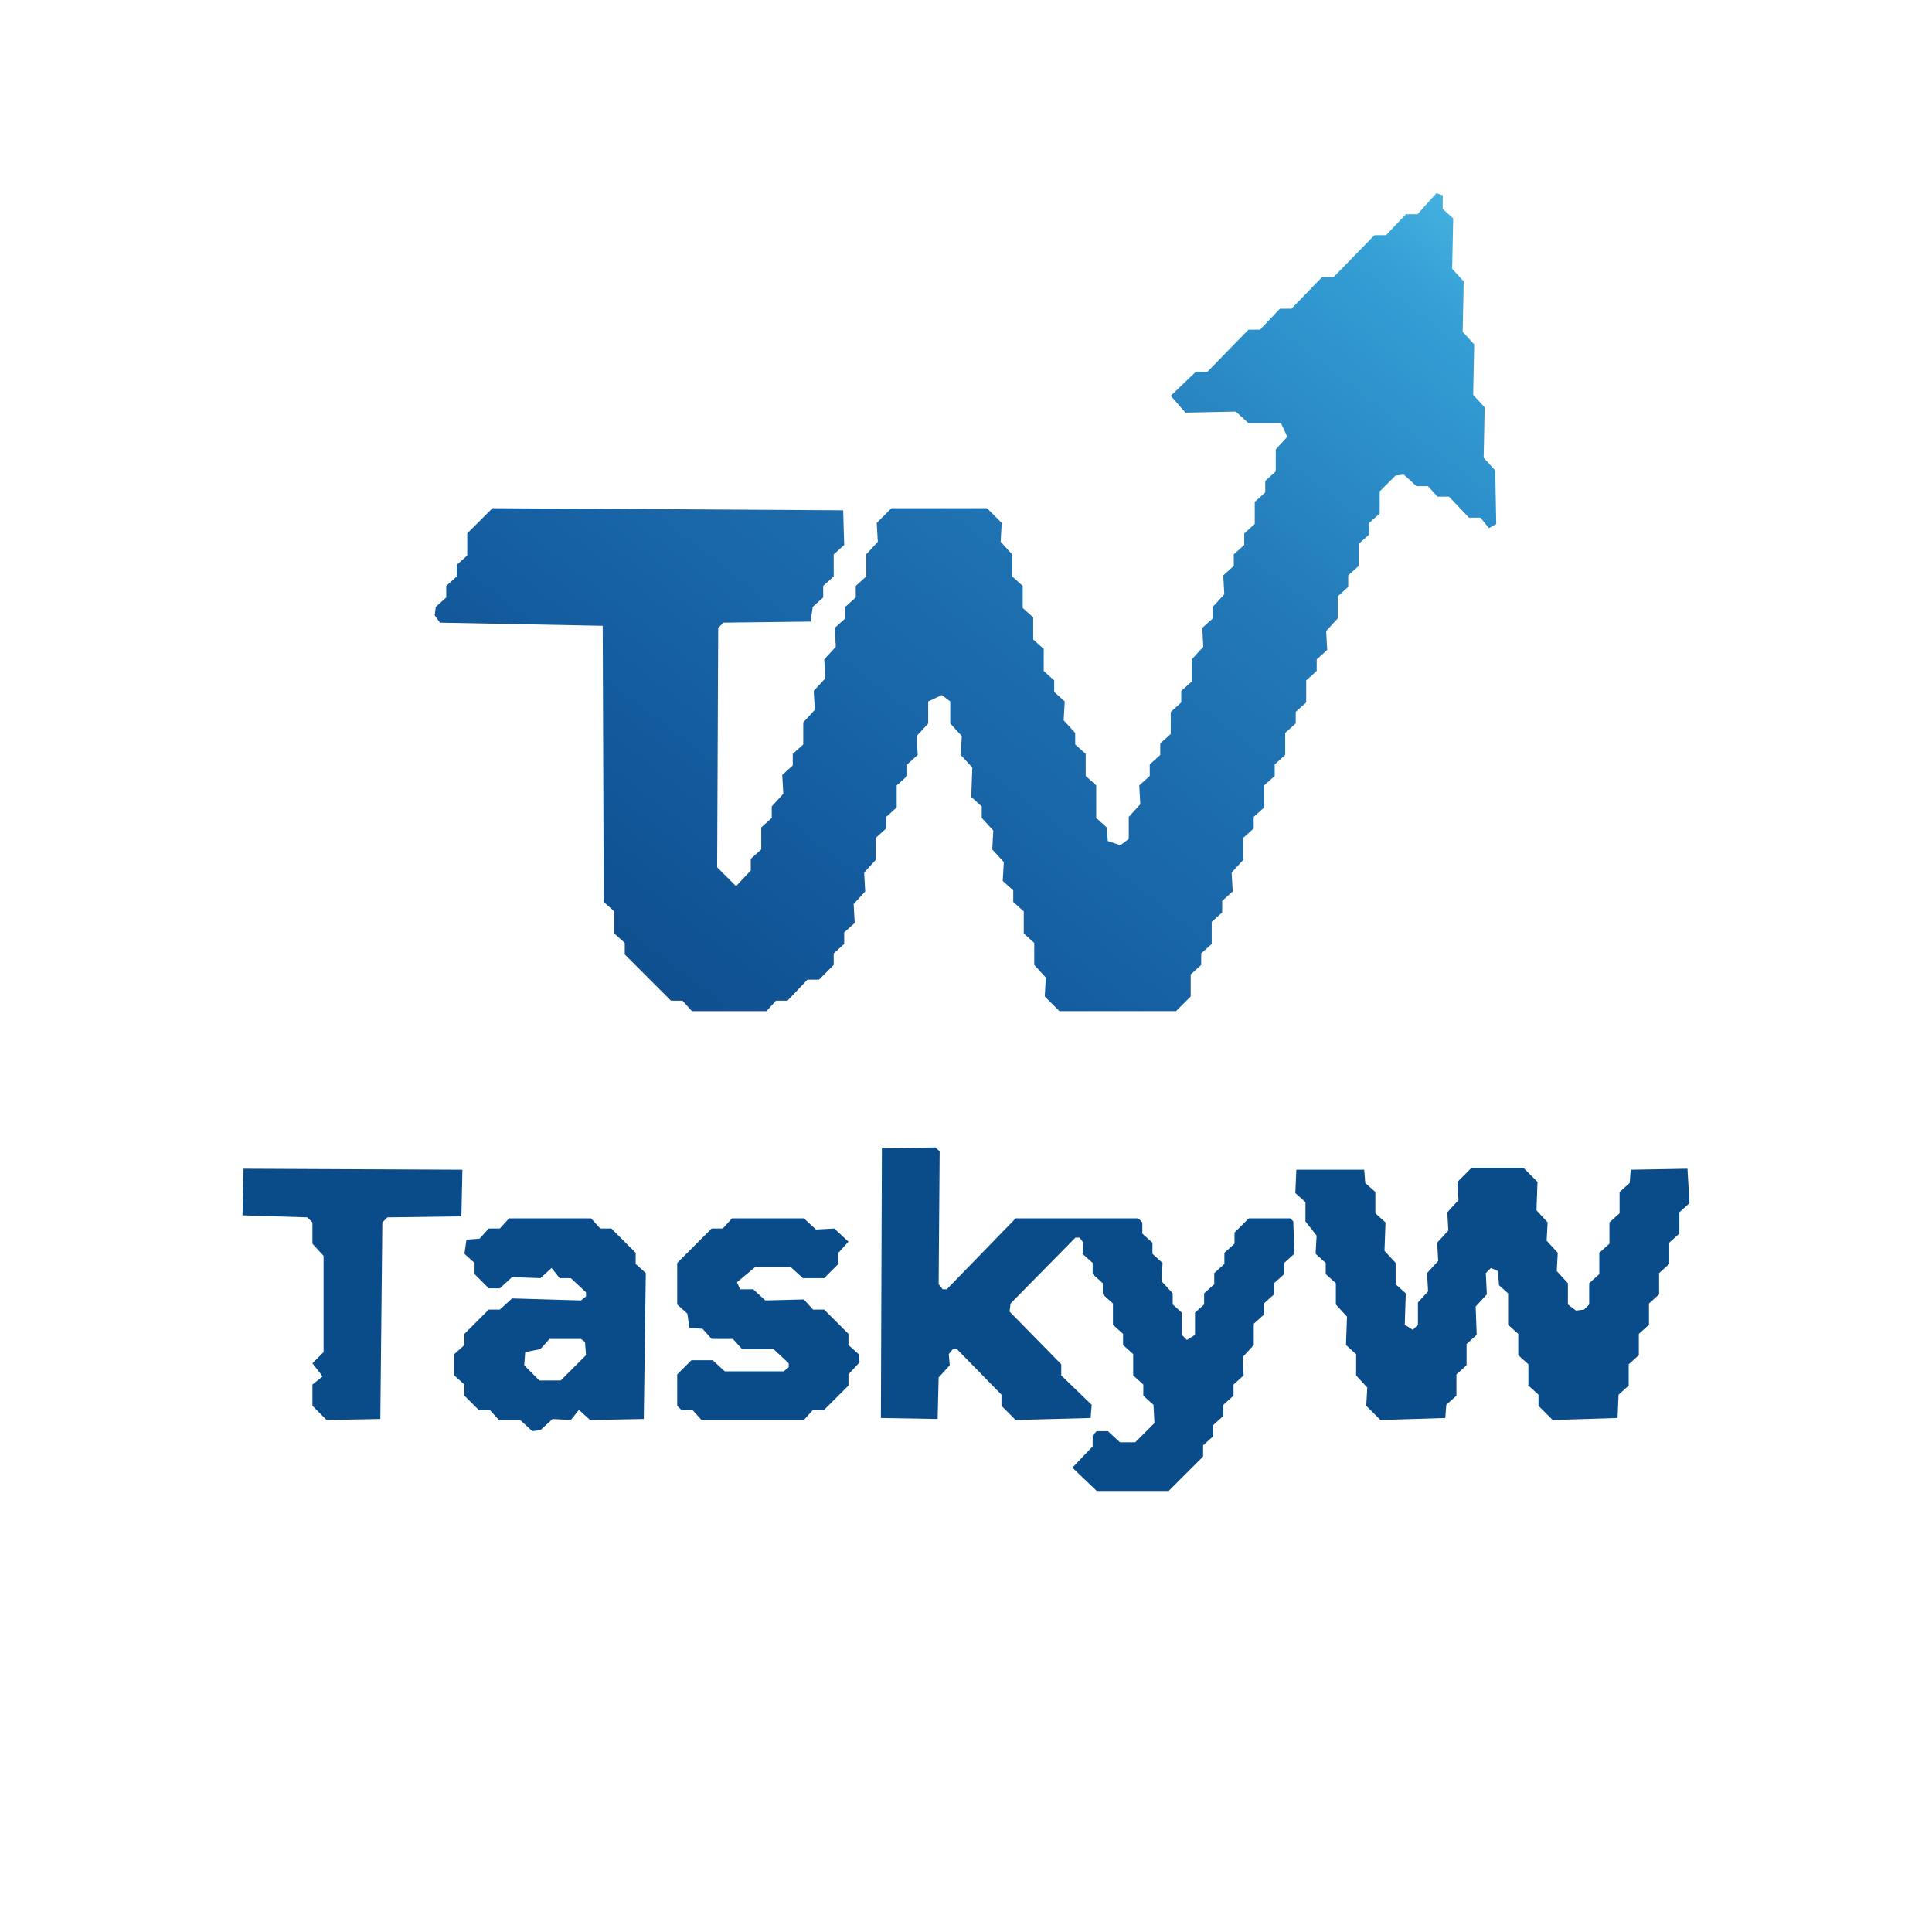
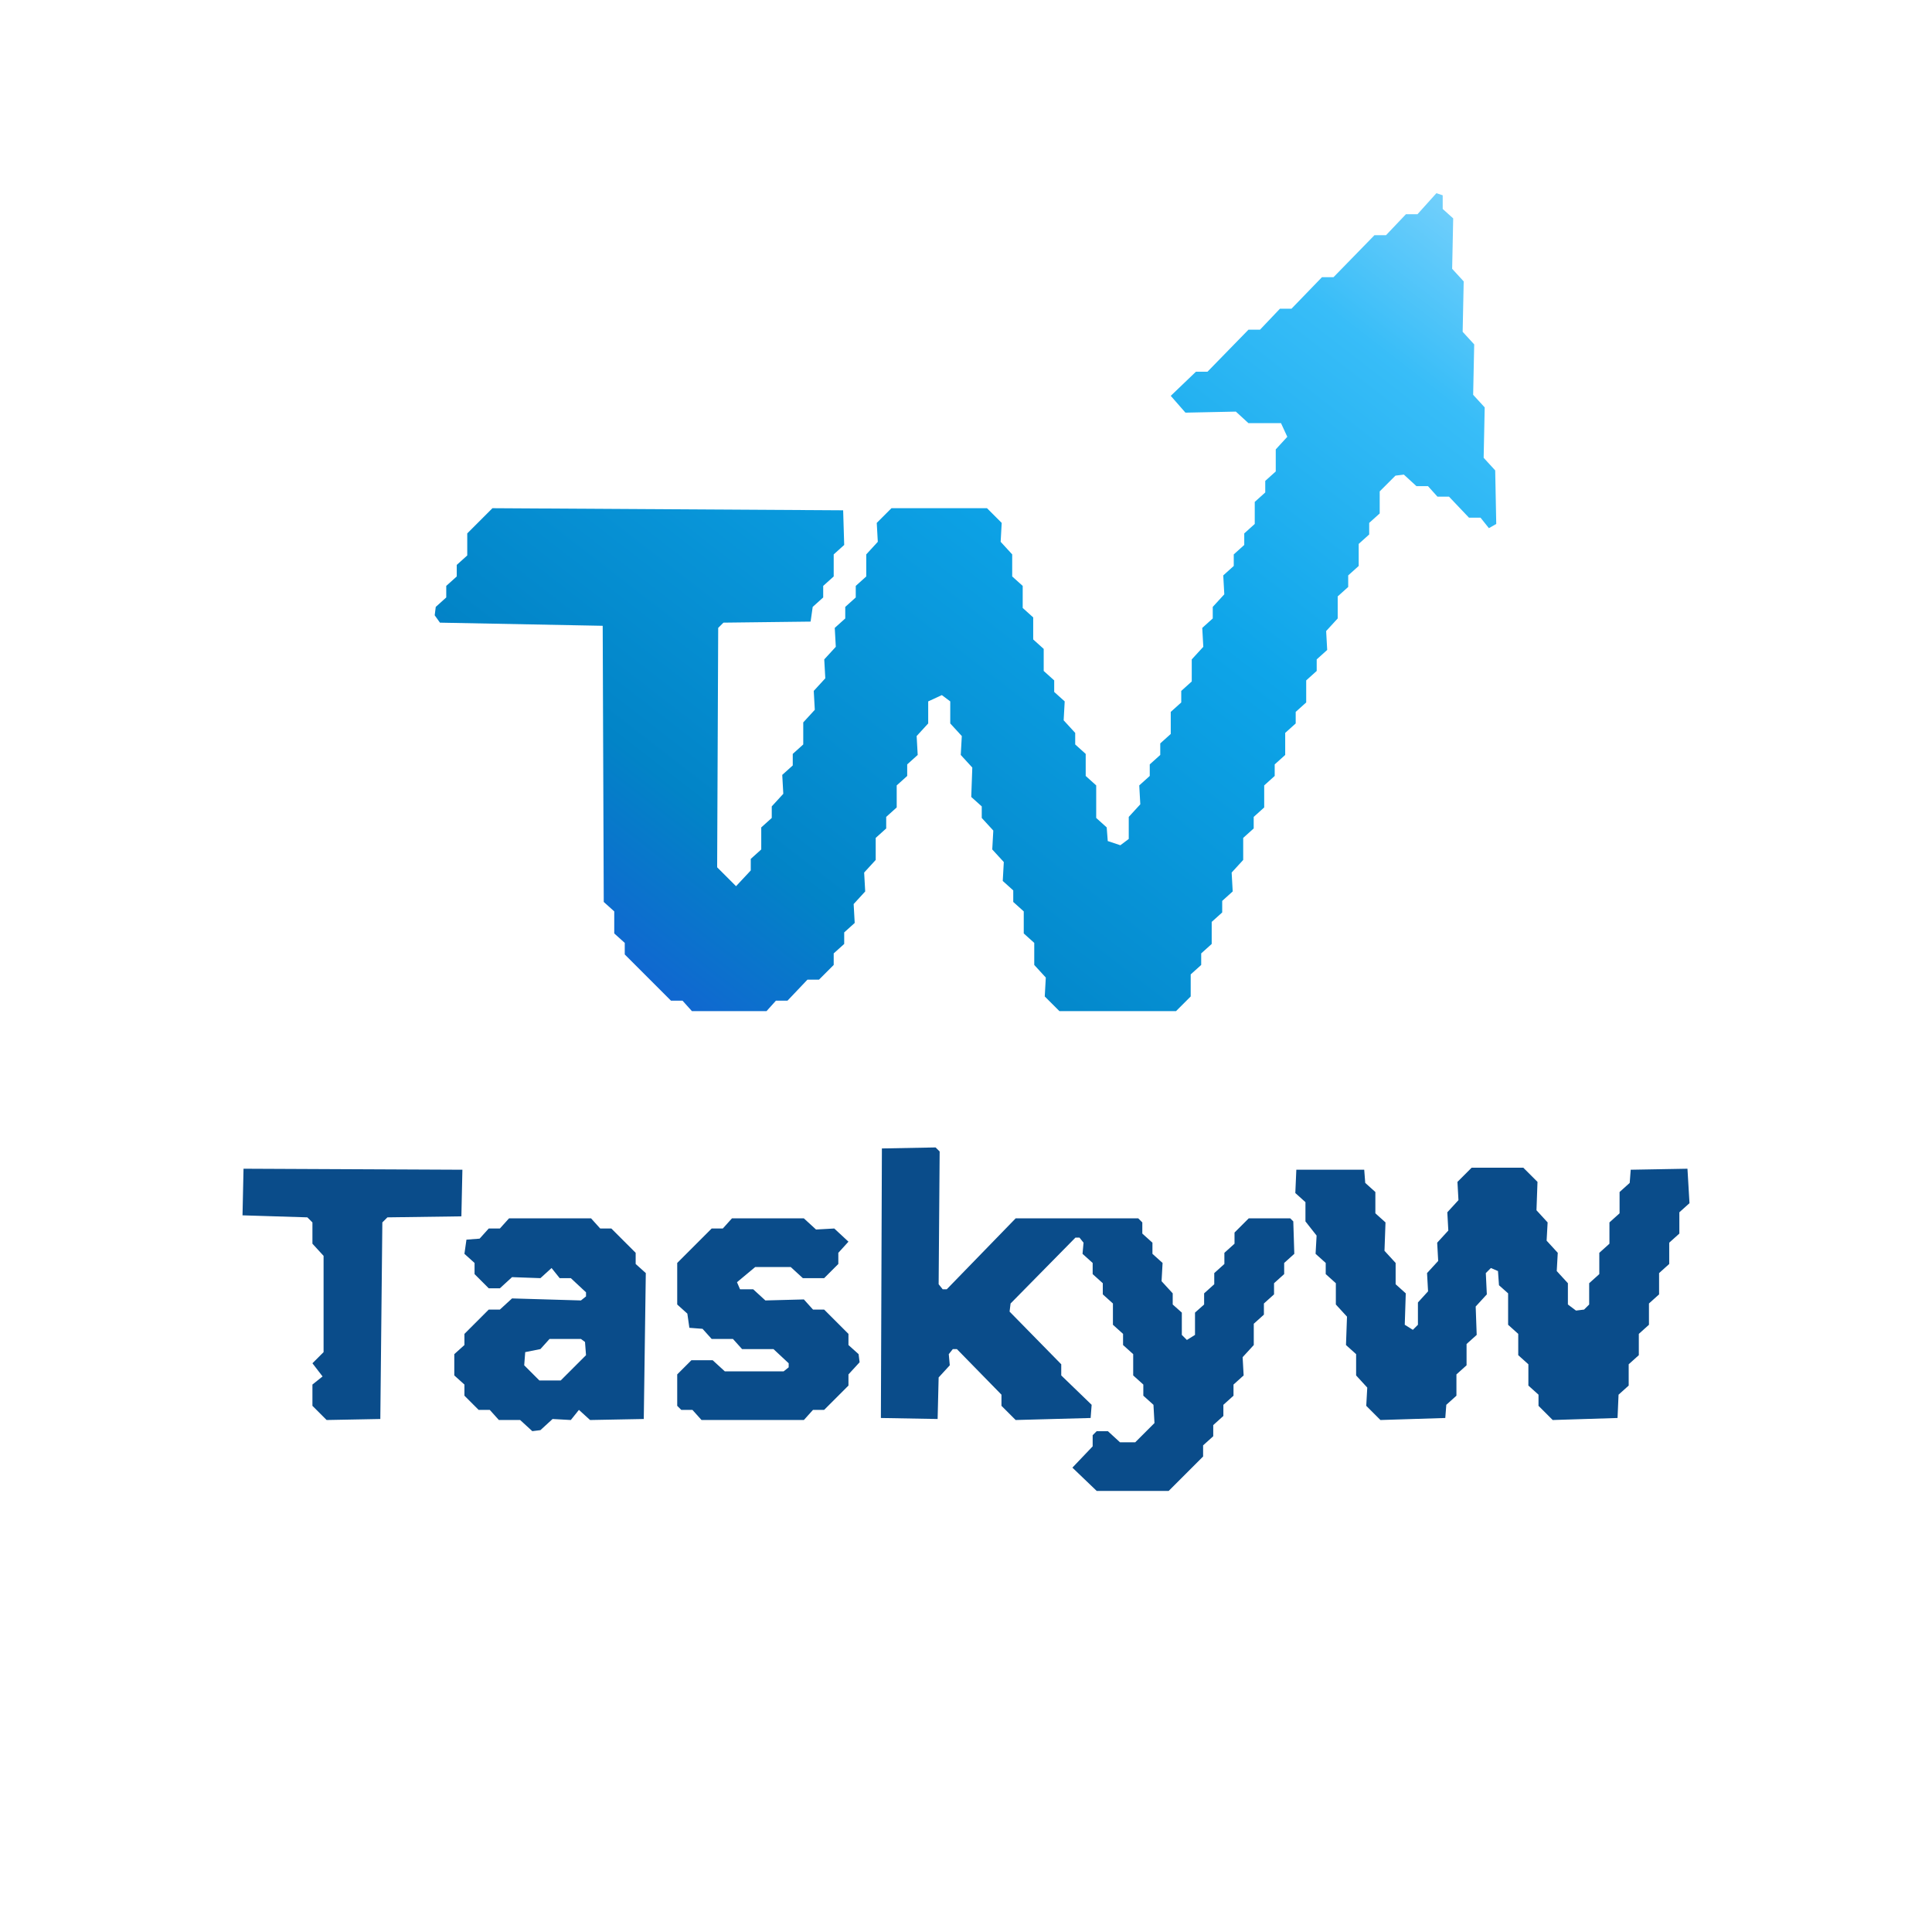
<svg xmlns="http://www.w3.org/2000/svg" viewBox="0 0 200 200" width="100%" height="100%">
  <defs>
-     <linearGradient id="taskyGrad" x1="0%" y1="100%" x2="100%" y2="0%">
-       <stop offset="0%" stop-color="#0b4684" />
-       <stop offset="30%" stop-color="#145da0" />
-       <stop offset="65%" stop-color="#237ab9" />
-       <stop offset="90%" stop-color="#349ed5" />
-       <stop offset="100%" stop-color="#49b7e3" />
+     <linearGradient id="taskyGradLight" x1="0%" y1="100%" x2="100%" y2="0%">
+       <stop offset="0%" stop-color="#1D4ED8" />
+       <stop offset="25%" stop-color="#0284C7" />
+       <stop offset="60%" stop-color="#0EA5E9" />
+       <stop offset="85%" stop-color="#38BDF8" />
+       <stop offset="100%" stop-color="#7DD3FC" />
    </linearGradient>
  </defs>
  <g transform="translate(45.0, 20) scale(1.086957, 1.086957) translate(-31.9, -13.0)">
-     <path d="M 127.90,13.20 L 127.30,13.00 L 125.50,15.00 L 124.40,15.00 L 122.50,17.00 L 121.40,17.00 L 117.50,21.00 L 116.40,21.00 L 113.50,24.00 L 112.40,24.00 L 110.50,26.00 L 109.40,26.00 L 105.50,30.00 L 104.40,30.00 L 102.00,32.30 L 103.40,33.90 L 108.20,33.80 L 109.40,34.90 L 112.50,34.90 L 113.10,36.20 L 112.00,37.40 L 112.00,39.50 L 111.00,40.40 L 111.00,41.50 L 110.00,42.40 L 110.00,44.50 L 109.00,45.40 L 109.00,46.50 L 108.00,47.40 L 108.00,48.50 L 107.00,49.40 L 107.10,51.20 L 106.00,52.40 L 106.00,53.50 L 105.00,54.40 L 105.10,56.20 L 104.00,57.40 L 104.00,59.50 L 103.00,60.40 L 103.00,61.50 L 102.00,62.40 L 102.00,64.50 L 101.00,65.40 L 101.00,66.50 L 100.00,67.40 L 100.00,68.50 L 99.00,69.40 L 99.10,71.20 L 98.00,72.40 L 98.00,74.50 L 97.20,75.10 L 96.00,74.70 L 95.90,73.40 L 94.90,72.50 L 94.90,69.40 L 93.90,68.50 L 93.90,66.40 L 92.90,65.50 L 92.90,64.40 L 91.80,63.20 L 91.90,61.40 L 90.90,60.50 L 90.90,59.40 L 89.90,58.50 L 89.90,56.40 L 88.90,55.50 L 88.90,53.40 L 87.90,52.50 L 87.90,50.40 L 86.90,49.50 L 86.90,47.40 L 85.80,46.20 L 85.90,44.40 L 84.50,43.00 L 75.40,43.00 L 74.00,44.40 L 74.10,46.20 L 73.00,47.40 L 73.00,49.50 L 72.00,50.40 L 72.00,51.50 L 71.00,52.40 L 71.00,53.50 L 70.00,54.40 L 70.10,56.20 L 69.00,57.40 L 69.10,59.20 L 68.00,60.40 L 68.10,62.20 L 67.00,63.40 L 67.00,65.50 L 66.00,66.40 L 66.00,67.50 L 65.00,68.40 L 65.10,70.20 L 64.00,71.40 L 64.00,72.50 L 63.00,73.40 L 63.00,75.50 L 62.00,76.40 L 62.00,77.50 L 60.60,79.00 L 58.80,77.20 L 58.90,54.40 L 59.40,53.90 L 67.70,53.80 L 67.90,52.40 L 68.90,51.50 L 68.90,50.40 L 69.90,49.50 L 69.90,47.40 L 70.90,46.50 L 70.80,43.20 L 37.40,43.00 L 35.00,45.40 L 35.00,47.50 L 34.00,48.40 L 34.00,49.50 L 33.00,50.40 L 33.00,51.50 L 32.00,52.40 L 31.90,53.20 L 32.40,53.90 L 47.90,54.20 L 48.00,80.50 L 49.00,81.40 L 49.00,83.50 L 50.00,84.40 L 50.00,85.50 L 54.40,89.90 L 55.50,89.90 L 56.40,90.90 L 63.50,90.90 L 64.40,89.90 L 65.50,89.90 L 67.40,87.90 L 68.50,87.90 L 69.90,86.50 L 69.90,85.40 L 70.90,84.50 L 70.90,83.40 L 71.90,82.50 L 71.80,80.70 L 72.90,79.50 L 72.80,77.70 L 73.90,76.50 L 73.90,74.40 L 74.90,73.50 L 74.90,72.40 L 75.90,71.50 L 75.90,69.40 L 76.90,68.50 L 76.90,67.40 L 77.90,66.50 L 77.80,64.70 L 78.90,63.50 L 78.90,61.40 L 80.20,60.80 L 81.00,61.40 L 81.00,63.50 L 82.10,64.70 L 82.00,66.50 L 83.10,67.70 L 83.00,70.50 L 84.00,71.40 L 84.00,72.50 L 85.10,73.70 L 85.00,75.50 L 86.10,76.70 L 86.00,78.50 L 87.00,79.40 L 87.00,80.50 L 88.00,81.40 L 88.00,83.50 L 89.00,84.40 L 89.00,86.50 L 90.10,87.70 L 90.00,89.50 L 91.40,90.90 L 102.50,90.90 L 103.90,89.50 L 103.90,87.40 L 104.90,86.50 L 104.90,85.40 L 105.90,84.50 L 105.90,82.40 L 106.90,81.50 L 106.90,80.40 L 107.90,79.50 L 107.80,77.70 L 108.90,76.50 L 108.90,74.40 L 109.90,73.50 L 109.90,72.40 L 110.90,71.50 L 110.90,69.40 L 111.90,68.50 L 111.90,67.40 L 112.90,66.50 L 112.90,64.40 L 113.90,63.50 L 113.90,62.40 L 114.90,61.50 L 114.90,59.40 L 115.90,58.50 L 115.90,57.40 L 116.90,56.50 L 116.80,54.70 L 117.90,53.50 L 117.90,51.40 L 118.90,50.50 L 118.90,49.40 L 119.90,48.50 L 119.90,46.40 L 120.90,45.50 L 120.90,44.40 L 121.90,43.50 L 121.90,41.40 L 123.40,39.90 L 124.20,39.80 L 125.40,40.90 L 126.50,40.90 L 127.40,41.90 L 128.50,41.90 L 130.40,43.90 L 131.50,43.90 L 132.30,44.90 L 133.00,44.50 L 132.90,39.40 L 131.80,38.20 L 131.90,33.40 L 130.80,32.20 L 130.90,27.40 L 129.80,26.20 L 129.90,21.40 L 128.80,20.20 L 128.90,15.40 L 127.90,14.50 Z" fill="url(#taskyGrad)" />
+     <path d="M 127.90,13.20 L 127.30,13.00 L 125.50,15.00 L 124.40,15.00 L 122.50,17.00 L 121.40,17.00 L 117.50,21.00 L 116.40,21.00 L 113.50,24.00 L 112.40,24.00 L 110.50,26.00 L 109.40,26.00 L 105.50,30.00 L 104.40,30.00 L 102.00,32.30 L 103.40,33.90 L 108.20,33.80 L 109.40,34.90 L 112.50,34.90 L 113.10,36.20 L 112.00,37.40 L 112.00,39.50 L 111.00,40.40 L 111.00,41.50 L 110.00,42.40 L 110.00,44.50 L 109.00,45.40 L 109.00,46.50 L 108.00,47.40 L 108.00,48.50 L 107.00,49.40 L 107.10,51.20 L 106.00,52.40 L 106.00,53.50 L 105.00,54.40 L 105.10,56.20 L 104.00,57.40 L 104.00,59.50 L 103.00,60.40 L 103.00,61.50 L 102.00,62.40 L 102.00,64.50 L 101.00,65.40 L 101.00,66.50 L 100.00,67.40 L 100.00,68.50 L 99.00,69.40 L 99.10,71.20 L 98.00,72.40 L 98.00,74.50 L 97.20,75.10 L 96.00,74.70 L 95.90,73.40 L 94.90,72.50 L 94.90,69.40 L 93.90,68.50 L 93.90,66.40 L 92.90,65.50 L 92.90,64.40 L 91.80,63.20 L 91.90,61.40 L 90.90,60.50 L 90.90,59.40 L 89.90,58.50 L 89.90,56.40 L 88.90,55.50 L 88.90,53.40 L 87.90,52.50 L 87.90,50.40 L 86.90,49.50 L 86.90,47.40 L 85.80,46.20 L 85.90,44.40 L 84.50,43.00 L 75.40,43.00 L 74.00,44.40 L 74.10,46.20 L 73.00,47.40 L 73.00,49.50 L 72.00,50.40 L 72.00,51.50 L 71.00,52.40 L 71.00,53.50 L 70.00,54.40 L 70.10,56.20 L 69.00,57.40 L 69.10,59.20 L 68.00,60.40 L 68.10,62.20 L 67.00,63.40 L 67.00,65.50 L 66.00,66.40 L 66.00,67.50 L 65.00,68.40 L 65.10,70.20 L 64.00,71.40 L 64.00,72.50 L 63.00,73.40 L 63.00,75.50 L 62.00,76.40 L 62.00,77.50 L 60.60,79.00 L 58.80,77.20 L 58.90,54.40 L 59.40,53.90 L 67.70,53.80 L 67.90,52.40 L 68.90,51.50 L 68.90,50.40 L 69.90,49.50 L 69.90,47.40 L 70.90,46.50 L 70.80,43.20 L 37.40,43.00 L 35.00,45.40 L 35.00,47.50 L 34.00,48.40 L 34.00,49.50 L 33.00,50.40 L 33.00,51.50 L 32.00,52.40 L 31.90,53.20 L 32.40,53.90 L 47.90,54.20 L 48.00,80.50 L 49.00,81.40 L 49.00,83.50 L 50.00,84.40 L 50.00,85.50 L 54.40,89.90 L 55.50,89.90 L 56.40,90.90 L 63.50,90.90 L 64.40,89.90 L 65.50,89.90 L 67.40,87.90 L 68.50,87.90 L 69.90,86.50 L 69.90,85.40 L 70.90,84.50 L 70.90,83.40 L 71.90,82.50 L 71.80,80.70 L 72.90,79.50 L 72.80,77.70 L 73.90,76.50 L 73.90,74.40 L 74.90,73.50 L 74.90,72.40 L 75.90,71.50 L 75.90,69.40 L 76.90,68.50 L 76.90,67.40 L 77.90,66.50 L 77.80,64.70 L 78.90,63.50 L 78.90,61.40 L 80.20,60.80 L 81.00,61.40 L 81.00,63.50 L 82.10,64.70 L 82.00,66.50 L 83.10,67.70 L 83.00,70.50 L 84.00,71.40 L 84.00,72.50 L 85.10,73.70 L 85.00,75.50 L 86.10,76.70 L 86.00,78.50 L 87.00,79.40 L 87.00,80.50 L 88.00,81.40 L 88.00,83.50 L 89.00,84.40 L 89.00,86.50 L 90.10,87.70 L 90.00,89.50 L 91.40,90.90 L 102.50,90.90 L 103.90,89.50 L 103.90,87.40 L 104.90,86.50 L 104.90,85.40 L 105.90,84.50 L 105.90,82.40 L 106.90,81.50 L 106.90,80.40 L 107.90,79.50 L 107.80,77.70 L 108.90,76.50 L 108.90,74.40 L 109.90,73.50 L 109.90,72.40 L 110.90,71.50 L 110.90,69.40 L 111.90,68.50 L 111.90,67.40 L 112.90,66.50 L 112.90,64.40 L 113.90,63.50 L 113.90,62.40 L 114.90,61.50 L 114.90,59.40 L 115.90,58.50 L 115.90,57.40 L 116.90,56.50 L 116.80,54.70 L 117.90,53.50 L 117.90,51.40 L 118.90,50.50 L 118.90,49.40 L 119.90,48.50 L 119.90,46.40 L 120.90,45.50 L 120.90,44.40 L 121.90,43.50 L 121.90,41.40 L 123.40,39.90 L 124.20,39.80 L 125.40,40.90 L 126.50,40.90 L 127.40,41.90 L 128.50,41.90 L 130.40,43.90 L 131.50,43.90 L 132.30,44.90 L 133.00,44.50 L 132.90,39.40 L 131.80,38.20 L 131.90,33.40 L 130.80,32.20 L 130.90,27.40 L 129.80,26.20 L 129.90,21.40 L 128.80,20.20 L 128.90,15.40 L 127.90,14.50 Z" fill="url(#taskyGradLight)" />
  </g>
  <g transform="translate(25.0, 118.7826) scale(1.048951, 1.048951) translate(-11.0, -7.0)">
-     <path d="M 59.40,14.00 L 58.50,15.00 L 57.40,15.00 L 54.00,18.40 L 54.00,22.50 L 55.00,23.40 L 55.20,24.80 L 56.50,24.90 L 57.40,25.90 L 59.50,25.90 L 60.40,26.90 L 63.50,26.90 L 65.00,28.30 L 65.00,28.70 L 64.50,29.10 L 58.70,29.10 L 57.50,28.00 L 55.40,28.00 L 54.00,29.40 L 54.00,32.50 L 54.40,32.90 L 55.50,32.90 L 56.40,33.90 L 66.50,33.90 L 67.40,32.90 L 68.50,32.90 L 70.90,30.50 L 70.90,29.40 L 72.00,28.20 L 71.90,27.40 L 70.90,26.50 L 70.90,25.40 L 68.50,23.00 L 67.40,23.00 L 66.50,22.00 L 62.70,22.10 L 61.50,21.00 L 60.20,21.00 L 59.90,20.30 L 61.70,18.80 L 65.20,18.80 L 66.40,19.90 L 68.50,19.90 L 69.90,18.50 L 69.90,17.40 L 70.90,16.30 L 69.50,15.00 L 67.70,15.10 L 66.50,14.00 Z M 33.20,16.10 L 33.00,17.50 L 34.00,18.40 L 34.00,19.50 L 35.40,20.90 L 36.50,20.90 L 37.70,19.80 L 40.50,19.90 L 41.60,18.90 L 42.40,19.90 L 43.50,19.90 L 45.00,21.30 L 45.00,21.70 L 44.50,22.10 L 37.70,21.90 L 36.50,23.00 L 35.40,23.00 L 33.00,25.40 L 33.00,26.50 L 32.00,27.40 L 32.00,29.50 L 33.00,30.40 L 33.00,31.50 L 34.40,32.90 L 35.50,32.90 L 36.40,33.90 L 38.50,33.90 L 39.70,35.00 L 40.50,34.90 L 41.70,33.80 L 43.50,33.90 L 44.30,32.90 L 45.40,33.90 L 50.70,33.80 L 50.90,19.40 L 49.90,18.50 L 49.90,17.40 L 47.50,15.00 L 46.40,15.00 L 45.50,14.00 L 37.40,14.00 L 36.50,15.00 L 35.40,15.00 L 34.50,16.00 Z M 44.90,26.20 L 45.00,27.50 L 42.50,30.00 L 40.40,30.00 L 38.90,28.50 L 39.00,27.20 L 40.50,26.90 L 41.40,25.90 L 44.50,25.90 Z M 115.10,9.20 L 115.00,11.50 L 116.00,12.40 L 116.00,14.30 L 117.10,15.70 L 117.00,17.50 L 118.00,18.40 L 118.00,19.50 L 119.00,20.40 L 119.00,22.50 L 120.10,23.70 L 120.00,26.50 L 121.00,27.40 L 121.00,29.50 L 122.10,30.70 L 122.00,32.50 L 123.40,33.90 L 129.80,33.70 L 129.90,32.40 L 130.90,31.50 L 130.90,29.40 L 131.90,28.50 L 131.90,26.40 L 132.90,25.50 L 132.80,22.70 L 133.90,21.50 L 133.80,19.40 L 134.30,18.90 L 135.00,19.20 L 135.10,20.60 L 136.00,21.40 L 136.00,24.50 L 137.00,25.40 L 137.00,27.50 L 138.00,28.40 L 138.00,30.50 L 139.00,31.40 L 139.00,32.50 L 140.40,33.90 L 146.80,33.70 L 146.90,31.40 L 147.90,30.50 L 147.90,28.40 L 148.90,27.50 L 148.90,25.40 L 149.90,24.50 L 149.90,22.40 L 150.90,21.50 L 150.90,19.40 L 151.90,18.50 L 151.90,16.40 L 152.90,15.50 L 152.90,13.40 L 153.90,12.50 L 153.70,9.10 L 148.10,9.20 L 148.00,10.50 L 147.00,11.40 L 147.00,13.50 L 146.00,14.40 L 146.00,16.50 L 145.00,17.40 L 145.00,19.50 L 144.00,20.40 L 144.00,22.50 L 143.50,23.00 L 142.70,23.10 L 141.90,22.50 L 141.90,20.40 L 140.80,19.20 L 140.90,17.40 L 139.80,16.20 L 139.90,14.40 L 138.80,13.20 L 138.90,10.40 L 137.50,9.00 L 132.40,9.00 L 131.00,10.40 L 131.10,12.20 L 130.00,13.40 L 130.10,15.20 L 129.00,16.40 L 129.10,18.20 L 128.00,19.40 L 128.10,21.20 L 127.10,22.30 L 127.10,24.50 L 126.60,25.00 L 125.80,24.50 L 125.90,21.40 L 124.90,20.50 L 124.90,18.40 L 123.80,17.20 L 123.90,14.40 L 122.90,13.50 L 122.90,11.40 L 121.90,10.50 L 121.80,9.20 Z M 11.20,9.10 L 11.10,13.70 L 17.50,13.90 L 18.00,14.40 L 18.00,16.50 L 19.10,17.70 L 19.10,27.20 L 18.00,28.30 L 19.00,29.60 L 18.00,30.40 L 18.00,32.50 L 19.40,33.90 L 24.70,33.80 L 24.90,14.40 L 25.40,13.90 L 32.70,13.80 L 32.80,9.20 Z M 74.20,7.10 L 74.10,33.70 L 79.70,33.80 L 79.80,29.70 L 80.90,28.50 L 80.80,27.40 L 81.20,26.90 L 81.60,26.90 L 86.00,31.40 L 86.00,32.50 L 87.40,33.90 L 94.80,33.70 L 94.90,32.40 L 91.90,29.50 L 91.90,28.40 L 86.80,23.20 L 86.90,22.40 L 93.30,15.90 L 93.70,15.90 L 94.10,16.40 L 94.00,17.50 L 95.00,18.40 L 95.00,19.50 L 96.00,20.40 L 96.00,21.50 L 97.00,22.40 L 97.00,24.50 L 98.00,25.40 L 98.00,26.50 L 99.00,27.40 L 99.00,29.50 L 100.00,30.40 L 100.00,31.50 L 101.00,32.40 L 101.10,34.20 L 99.20,36.10 L 97.70,36.10 L 96.50,35.00 L 95.40,35.00 L 95.00,35.40 L 95.00,36.50 L 93.00,38.60 L 95.40,40.90 L 102.50,40.90 L 105.90,37.50 L 105.90,36.40 L 106.90,35.50 L 106.90,34.40 L 107.90,33.50 L 107.90,32.40 L 108.90,31.50 L 108.90,30.40 L 109.90,29.50 L 109.80,27.70 L 110.90,26.50 L 110.90,24.40 L 111.90,23.50 L 111.90,22.40 L 112.90,21.50 L 112.90,20.40 L 113.90,19.50 L 113.90,18.40 L 114.90,17.50 L 114.80,14.30 L 114.50,14.00 L 110.40,14.00 L 109.00,15.40 L 109.00,16.50 L 108.00,17.40 L 108.00,18.50 L 107.00,19.40 L 107.00,20.50 L 106.00,21.40 L 106.00,22.50 L 105.10,23.30 L 105.10,25.50 L 104.30,26.00 L 103.80,25.50 L 103.80,23.30 L 102.90,22.50 L 102.90,21.40 L 101.80,20.20 L 101.90,18.40 L 100.90,17.50 L 100.90,16.40 L 99.90,15.50 L 99.90,14.40 L 99.50,14.00 L 87.40,14.00 L 80.60,21.00 L 80.20,21.00 L 79.80,20.50 L 79.90,7.40 L 79.50,7.00 Z" fill="#0a4c8a" fill-rule="evenodd" />
+     <path d="M 59.40,14.00 L 58.50,15.00 L 57.40,15.00 L 54.00,18.40 L 54.00,22.50 L 55.00,23.40 L 55.20,24.80 L 56.50,24.90 L 57.40,25.90 L 59.50,25.90 L 60.40,26.90 L 63.50,26.90 L 65.00,28.30 L 65.00,28.70 L 64.50,29.10 L 58.70,29.10 L 57.50,28.00 L 55.40,28.00 L 54.00,29.40 L 54.00,32.50 L 54.40,32.90 L 55.50,32.90 L 56.40,33.90 L 66.50,33.90 L 67.40,32.90 L 68.50,32.90 L 70.90,30.50 L 70.90,29.40 L 72.00,28.20 L 71.90,27.40 L 70.90,26.50 L 70.90,25.40 L 68.50,23.00 L 67.40,23.00 L 66.50,22.00 L 62.70,22.10 L 61.50,21.00 L 60.20,21.00 L 59.90,20.30 L 61.70,18.80 L 65.20,18.80 L 66.40,19.90 L 68.50,19.90 L 69.90,18.50 L 69.90,17.40 L 70.90,16.30 L 69.50,15.00 L 67.70,15.10 L 66.50,14.00 Z M 33.20,16.10 L 33.00,17.50 L 34.00,18.40 L 34.00,19.50 L 35.40,20.90 L 36.50,20.90 L 37.70,19.80 L 40.50,19.90 L 41.60,18.90 L 42.40,19.90 L 43.50,19.90 L 45.00,21.30 L 45.00,21.70 L 44.50,22.10 L 37.70,21.90 L 36.50,23.00 L 35.40,23.00 L 33.00,25.40 L 33.00,26.50 L 32.00,27.40 L 32.00,29.50 L 33.00,30.40 L 33.00,31.50 L 34.40,32.90 L 35.50,32.90 L 36.40,33.90 L 38.50,33.90 L 39.70,35.00 L 40.50,34.90 L 41.70,33.80 L 43.50,33.90 L 44.30,32.90 L 45.40,33.90 L 50.70,33.80 L 50.90,19.40 L 49.90,18.50 L 49.90,17.40 L 47.50,15.00 L 46.40,15.00 L 45.50,14.00 L 37.40,14.00 L 36.50,15.00 L 35.40,15.00 L 34.50,16.00 Z M 44.90,26.20 L 45.00,27.50 L 42.50,30.00 L 40.40,30.00 L 38.90,28.50 L 39.00,27.20 L 40.50,26.90 L 41.40,25.90 L 44.50,25.90 Z M 115.10,9.20 L 115.00,11.50 L 116.00,12.40 L 116.00,14.30 L 117.10,15.70 L 117.00,17.50 L 118.00,18.40 L 118.00,19.50 L 119.00,20.40 L 119.00,22.50 L 120.10,23.70 L 120.00,26.50 L 121.00,27.40 L 121.00,29.50 L 122.10,30.70 L 122.00,32.50 L 123.40,33.90 L 129.80,33.70 L 129.90,32.40 L 130.90,31.50 L 130.90,29.40 L 131.90,28.50 L 131.90,26.40 L 132.90,25.50 L 132.80,22.70 L 133.90,21.50 L 133.80,19.40 L 134.30,18.90 L 135.00,19.20 L 135.10,20.60 L 136.00,21.40 L 136.00,24.50 L 137.00,25.40 L 137.00,27.50 L 138.00,28.40 L 138.00,30.50 L 139.00,31.40 L 139.00,32.50 L 140.40,33.90 L 146.80,33.70 L 146.90,31.40 L 147.90,30.50 L 147.90,28.40 L 148.90,27.50 L 148.90,25.40 L 149.90,24.50 L 149.90,22.40 L 150.90,21.50 L 150.90,19.40 L 151.90,18.50 L 151.90,16.40 L 152.90,15.50 L 152.90,13.40 L 153.90,12.50 L 153.70,9.10 L 148.10,9.20 L 148.00,10.50 L 147.00,11.40 L 147.00,13.50 L 146.00,14.40 L 146.00,16.50 L 145.00,17.40 L 145.00,19.50 L 144.00,20.40 L 144.00,22.50 L 143.50,23.00 L 142.70,23.10 L 141.90,22.50 L 141.90,20.40 L 140.80,19.20 L 140.90,17.40 L 139.80,16.20 L 139.90,14.40 L 138.80,13.20 L 138.90,10.40 L 137.50,9.00 L 132.40,9.00 L 131.00,10.40 L 131.10,12.20 L 130.00,13.40 L 130.10,15.20 L 129.00,16.40 L 129.10,18.20 L 128.00,19.40 L 128.10,21.20 L 127.10,22.30 L 127.10,24.50 L 126.60,25.00 L 125.80,24.50 L 125.90,21.40 L 124.90,20.50 L 124.90,18.40 L 123.80,17.20 L 123.90,14.40 L 122.90,13.50 L 122.90,11.40 L 121.90,10.50 L 121.80,9.20 Z M 11.20,9.10 L 11.10,13.70 L 17.50,13.90 L 18.00,14.40 L 18.00,16.50 L 19.10,17.70 L 19.10,27.20 L 18.00,28.30 L 19.00,29.60 L 18.00,30.40 L 18.00,32.50 L 19.40,33.90 L 24.70,33.80 L 24.90,14.40 L 25.40,13.90 L 32.70,13.80 L 32.80,9.20 Z M 74.20,7.10 L 74.10,33.70 L 79.70,33.80 L 79.80,29.70 L 80.90,28.50 L 80.80,27.40 L 81.20,26.90 L 81.60,26.90 L 86.00,31.40 L 86.00,32.50 L 87.40,33.90 L 94.80,33.70 L 94.90,32.40 L 91.90,29.50 L 91.90,28.40 L 86.80,23.20 L 86.90,22.40 L 93.30,15.90 L 93.70,15.90 L 94.10,16.40 L 94.00,17.50 L 95.00,18.40 L 95.00,19.50 L 96.00,20.40 L 96.00,21.50 L 97.00,22.40 L 97.00,24.50 L 98.00,25.40 L 98.00,26.50 L 99.00,27.40 L 99.00,29.50 L 100.00,30.40 L 100.00,31.50 L 101.00,32.40 L 101.10,34.20 L 99.20,36.10 L 97.70,36.10 L 96.50,35.00 L 95.40,35.00 L 95.00,35.40 L 95.00,36.50 L 93.00,38.60 L 95.40,40.90 L 102.50,40.90 L 105.90,37.50 L 105.90,36.40 L 106.90,35.50 L 106.90,34.40 L 107.90,33.50 L 107.90,32.40 L 108.90,31.50 L 108.90,30.40 L 109.90,29.50 L 109.80,27.70 L 110.90,26.50 L 110.90,24.40 L 111.90,23.50 L 111.90,22.40 L 112.90,21.50 L 112.90,20.40 L 113.90,19.50 L 113.90,18.40 L 114.90,17.50 L 114.80,14.30 L 114.50,14.00 L 110.40,14.00 L 109.00,15.40 L 109.00,16.50 L 108.00,17.40 L 108.00,18.50 L 107.00,19.40 L 107.00,20.50 L 106.00,21.40 L 106.00,22.50 L 105.10,23.30 L 105.10,25.50 L 104.30,26.00 L 103.80,25.50 L 103.80,23.30 L 102.90,22.50 L 102.90,21.40 L 101.80,20.20 L 101.90,18.40 L 100.90,17.50 L 100.90,16.40 L 99.90,15.50 L 99.90,14.40 L 99.50,14.00 L 87.40,14.00 L 80.60,21.00 L 80.20,21.00 L 79.80,20.50 L 79.90,7.40 L 79.50,7.00 Z" fill="#0A4C8A" fill-rule="evenodd" />
  </g>
</svg>
